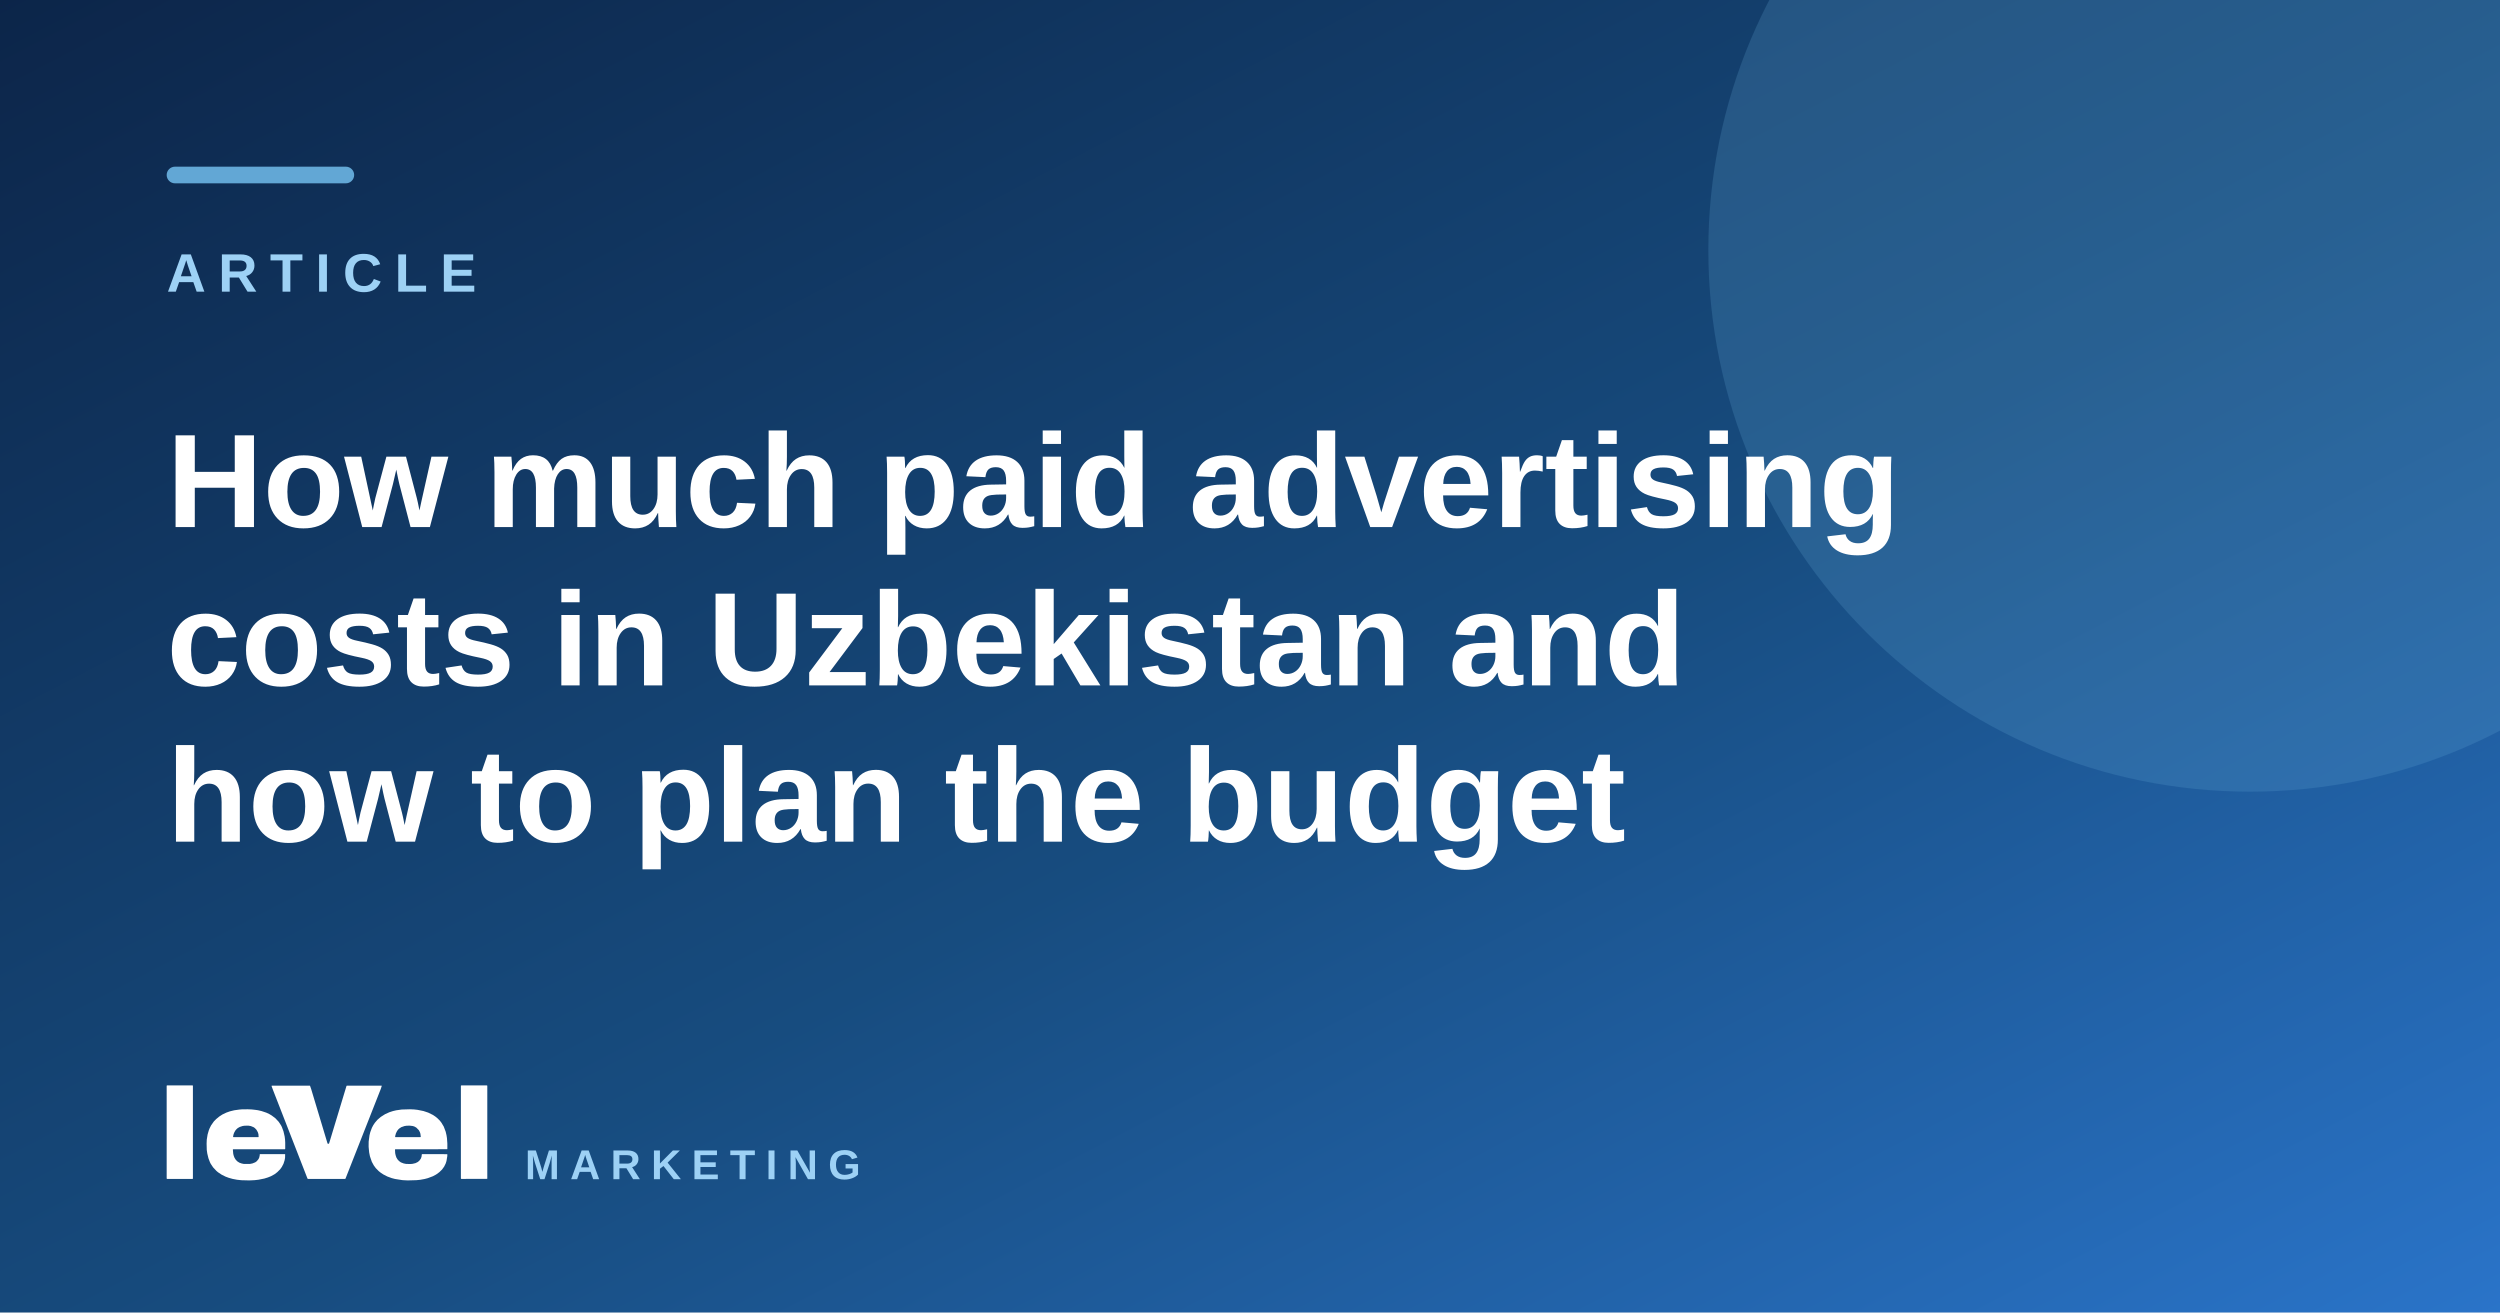
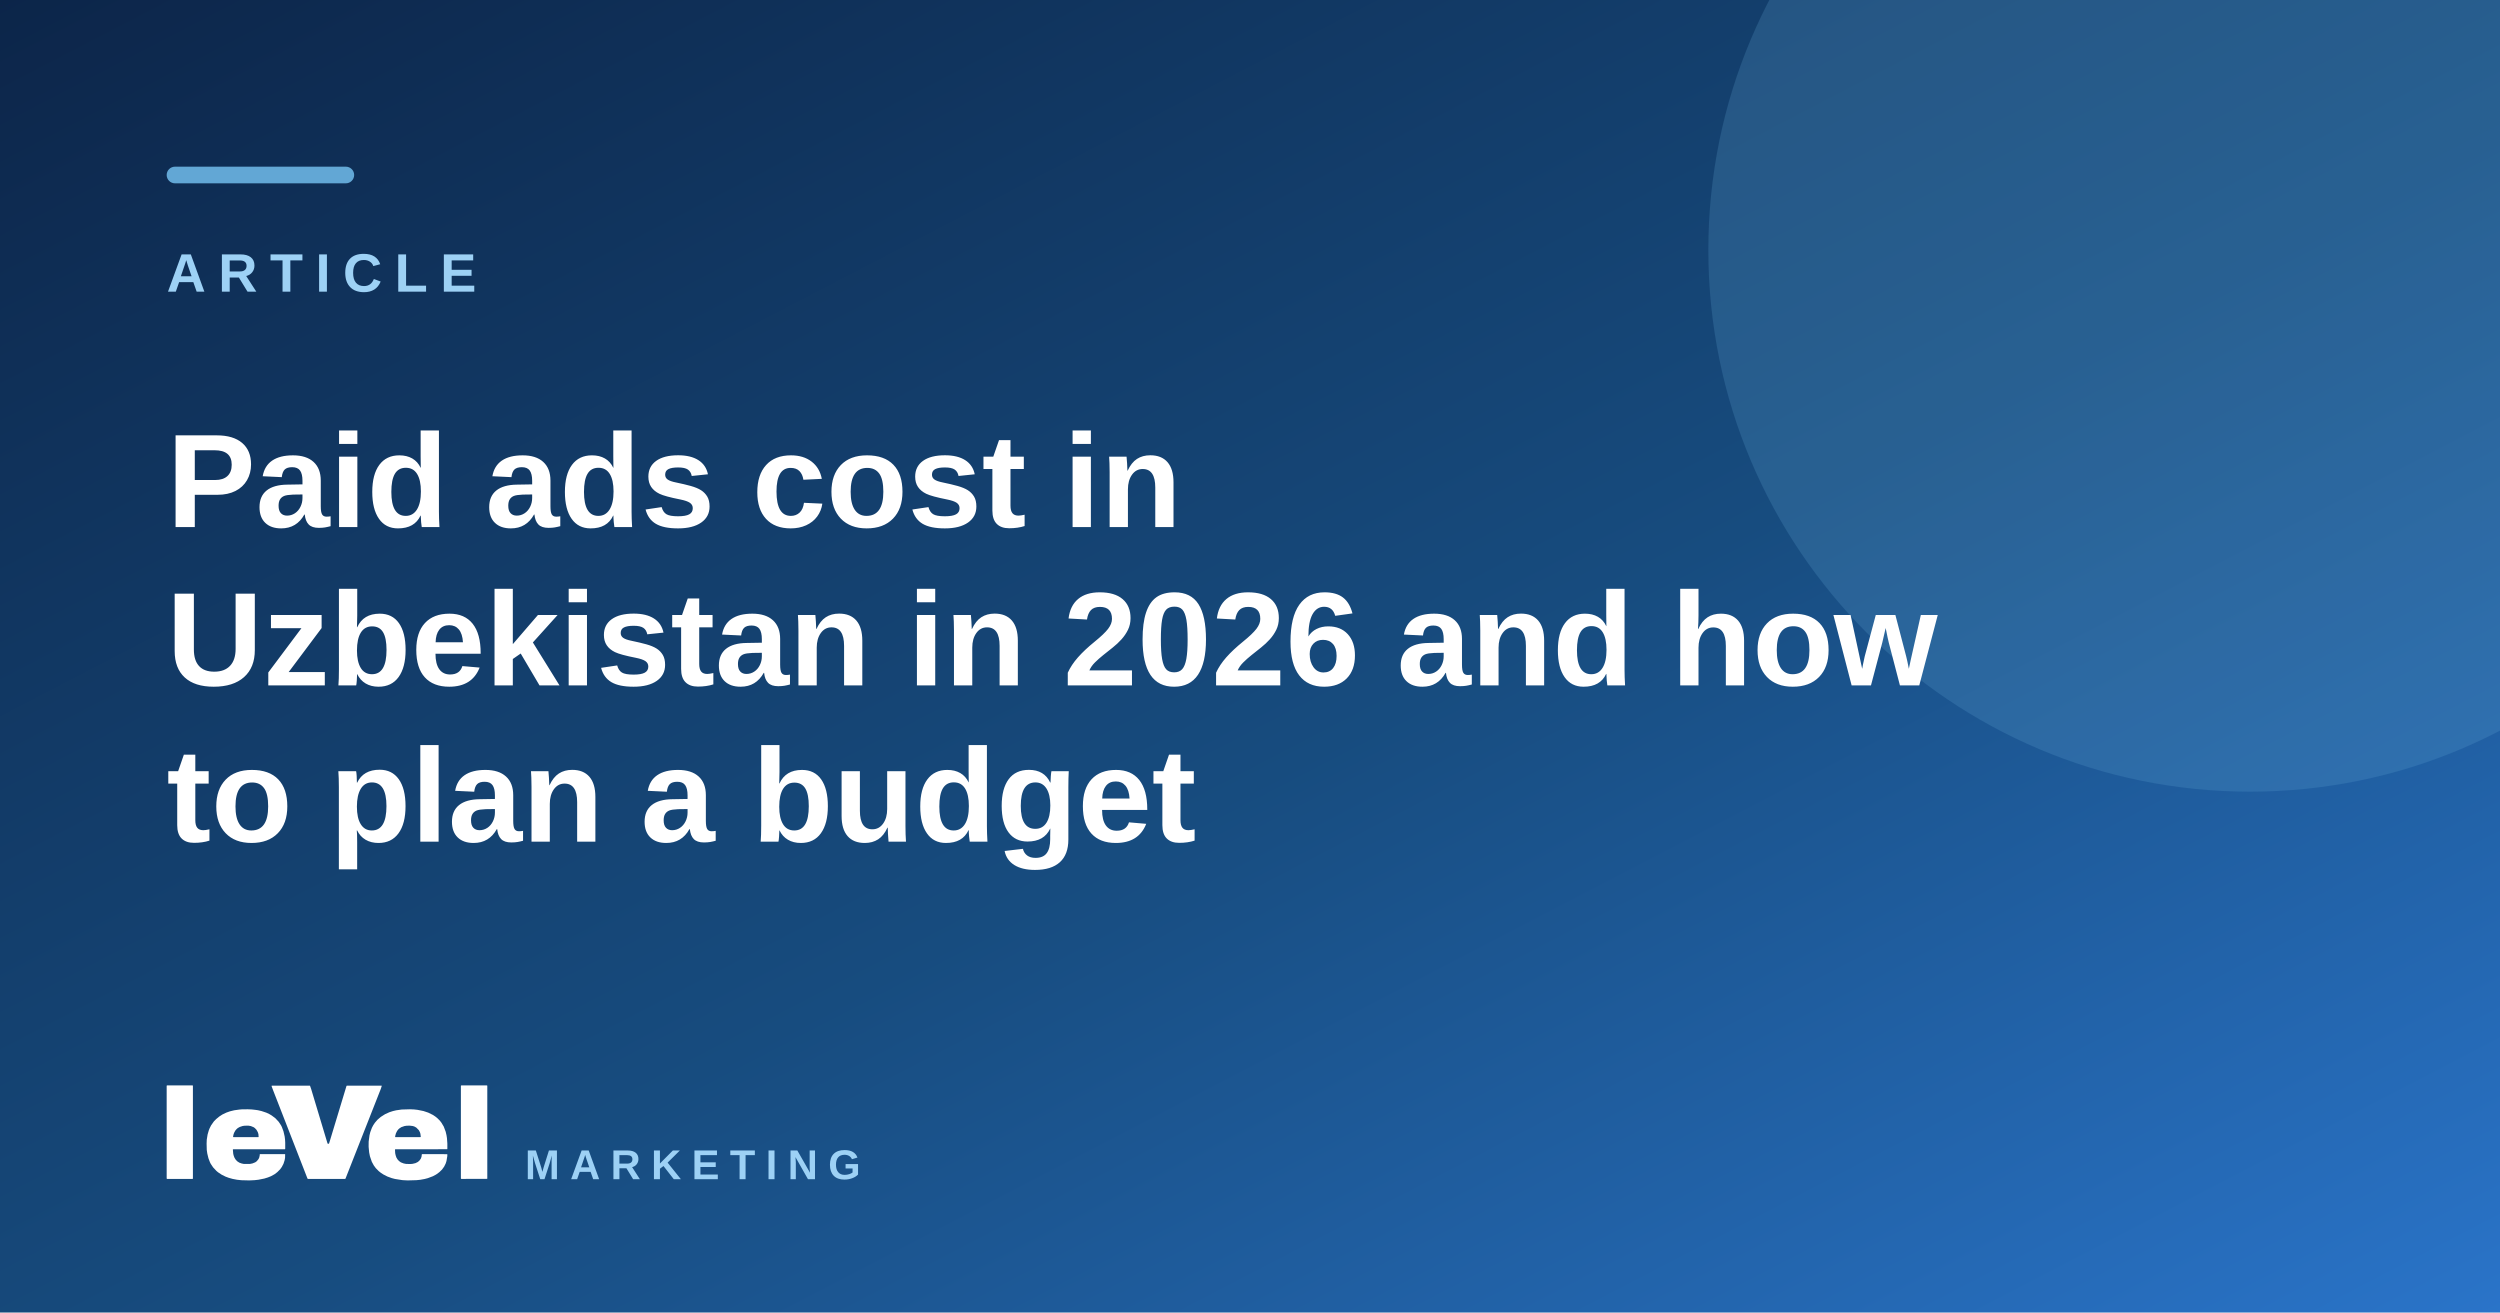
<svg xmlns="http://www.w3.org/2000/svg" viewBox="0 0 1200 630" width="1200" height="630">
  <defs>
    <linearGradient id="g" x1="0" y1="0" x2="1" y2="1">
      <stop offset="0" stop-color="#0c2549" />
      <stop offset=".55" stop-color="#174c7f" />
      <stop offset="1" stop-color="#2a74c9" />
    </linearGradient>
  </defs>
  <rect width="1200" height="630" fill="url(#g)" />
  <circle cx="1080" cy="120" r="260" fill="#62a7d5" opacity=".22" />
  <rect x="80" y="80" width="90" height="8" rx="4" fill="#62a7d5" />
  <text x="80" y="140" font-size="26" font-weight="700" letter-spacing="6" fill="#9dd1f5" font-family="Manrope, Arial, Helvetica, sans-serif">ARTICLE</text>
  <g font-family="Manrope, Arial, Helvetica, sans-serif">
-     <text x="80" y="253" font-size="64" font-weight="800" fill="#fff">How much paid advertising</text>
-     <text x="80" y="329" font-size="64" font-weight="800" fill="#fff">costs in Uzbekistan and</text>
-     <text x="80" y="404" font-size="64" font-weight="800" fill="#fff">how to plan the budget</text>
+     <text x="80" y="253" font-size="64" font-weight="800" fill="#fff">Paid ads cost in</text>
+     <text x="80" y="329" font-size="64" font-weight="800" fill="#fff">Uzbekistan in 2026 and how</text>
+     <text x="80" y="404" font-size="64" font-weight="800" fill="#fff">to plan a budget</text>
  </g>
  <path transform="translate(80 521) scale(.19)" fill="#fff" fill-rule="evenodd" d="M0.7 0.0 L0.0 1.0 L0.0 235.0 L0.7 236.2 L65.7 236.2 L66.3 235.0 L66.3 1.0 L65.7 0.0Z M744.7 0.0 L743.7 0.3 L743.3 1.0 L743.3 235.0 L743.7 235.8 L744.7 236.2 L809.7 236.0 L810.0 235.0 L810.0 1.0 L809.7 0.3 L808.7 0.0Z M265.7 0.7 L265.1 1.0 L265.1 2.0 L268.4 11.0 L355.7 235.2 L356.7 236.2 L450.7 236.2 L451.7 235.7 L540.9 9.0 L543.5 1.0 L542.7 0.7 L455.7 0.7 L454.4 1.0 L411.1 144.0 L410.1 147.0 L409.7 147.4 L407.7 147.4 L406.7 147.0 L406.2 146.0 L365.0 9.0 L362.2 1.0 L361.7 0.7Z M183.7 61.0 L170.7 62.8 L159.7 65.5 L150.7 68.7 L140.7 73.5 L132.7 78.7 L125.1 85.0 L119.2 91.0 L112.2 101.0 L108.2 109.0 L106.3 114.0 L103.4 124.0 L101.3 137.0 L100.9 147.0 L101.3 163.0 L102.6 172.0 L105.5 184.0 L109.3 194.0 L111.3 198.0 L117.3 207.0 L125.7 216.0 L129.7 219.4 L138.7 225.4 L148.7 230.4 L156.7 233.4 L166.7 236.2 L177.7 238.3 L188.7 239.5 L208.7 240.0 L221.7 239.4 L231.7 238.3 L246.7 235.3 L255.7 232.5 L263.7 229.3 L272.7 224.3 L279.6 219.0 L286.7 211.9 L290.9 206.0 L295.1 198.0 L298.0 189.0 L299.1 183.0 L299.3 174.0 L298.7 173.6 L235.7 173.6 L235.2 174.0 L235.0 177.0 L233.9 182.0 L232.1 186.0 L227.7 191.4 L223.7 194.3 L216.7 197.1 L210.7 198.3 L194.7 198.3 L189.7 197.3 L183.7 195.2 L178.7 192.0 L174.7 188.0 L171.5 183.0 L169.5 178.0 L168.2 173.0 L167.2 162.0 L167.7 161.5 L168.7 161.3 L298.7 161.3 L299.5 160.0 L299.5 145.0 L299.1 137.0 L298.1 129.0 L295.1 116.0 L291.0 105.0 L289.0 101.0 L283.1 92.0 L274.7 83.0 L265.4 76.0 L259.7 72.6 L251.7 68.8 L239.7 64.8 L230.7 62.7 L223.7 61.7 L214.7 60.7 L204.7 60.3 L189.7 60.5Z M593.7 60.9 L579.7 62.9 L571.7 64.8 L562.7 67.7 L551.7 72.7 L540.7 79.7 L532.7 86.6 L526.3 94.0 L522.2 100.0 L518.5 107.0 L514.4 118.0 L512.4 126.0 L510.3 142.0 L510.2 155.0 L511.5 169.0 L513.5 179.0 L518.3 193.0 L523.2 202.0 L528.3 209.0 L535.7 216.5 L540.7 220.5 L547.7 225.1 L557.7 230.2 L568.7 234.2 L576.7 236.3 L595.7 239.3 L608.7 240.0 L630.7 239.4 L640.7 238.4 L651.7 236.4 L659.7 234.3 L672.7 229.4 L680.7 225.1 L688.7 219.3 L695.7 212.5 L701.1 205.0 L705.0 197.0 L706.9 191.0 L708.9 179.0 L709.1 175.0 L708.7 173.7 L645.7 173.6 L644.6 174.0 L643.9 180.0 L642.1 185.0 L638.7 189.7 L634.7 193.3 L628.7 196.3 L620.7 198.2 L614.7 198.6 L604.7 198.3 L598.7 197.1 L591.7 194.4 L587.0 191.0 L583.3 187.0 L580.3 182.0 L578.3 176.0 L577.3 171.0 L576.8 162.0 L577.7 161.3 L708.7 161.2 L709.1 160.0 L709.1 147.0 L708.1 133.0 L707.0 126.0 L704.9 117.0 L700.0 104.0 L694.0 94.0 L690.1 89.0 L684.1 83.0 L678.7 78.6 L672.7 74.6 L660.7 68.7 L648.7 64.7 L633.7 61.7 L624.7 60.7 L614.7 60.3Z M196.7 101.8 L191.7 102.6 L184.7 104.9 L179.7 107.7 L176.7 110.3 L173.5 114.0 L170.2 120.0 L168.6 125.0 L167.7 130.0 L168.7 130.6 L231.7 130.6 L232.3 130.0 L231.8 123.0 L230.2 118.0 L226.8 112.0 L222.7 107.7 L219.7 105.6 L212.7 102.7 L206.7 101.7Z M605.7 101.9 L600.7 102.7 L592.7 105.5 L587.7 108.8 L585.3 111.0 L582.2 115.0 L579.2 121.0 L577.3 128.0 L577.2 130.0 L577.7 130.6 L640.7 130.6 L642.0 130.0 L641.0 122.0 L639.7 118.0 L637.0 113.0 L630.7 106.6 L625.7 103.8 L621.7 102.6 L613.7 101.6Z" />
  <text x="252" y="566" font-size="20" font-weight="700" letter-spacing="5" fill="#9dd1f5" font-family="Manrope, Arial, Helvetica, sans-serif">MARKETING</text>
</svg>
